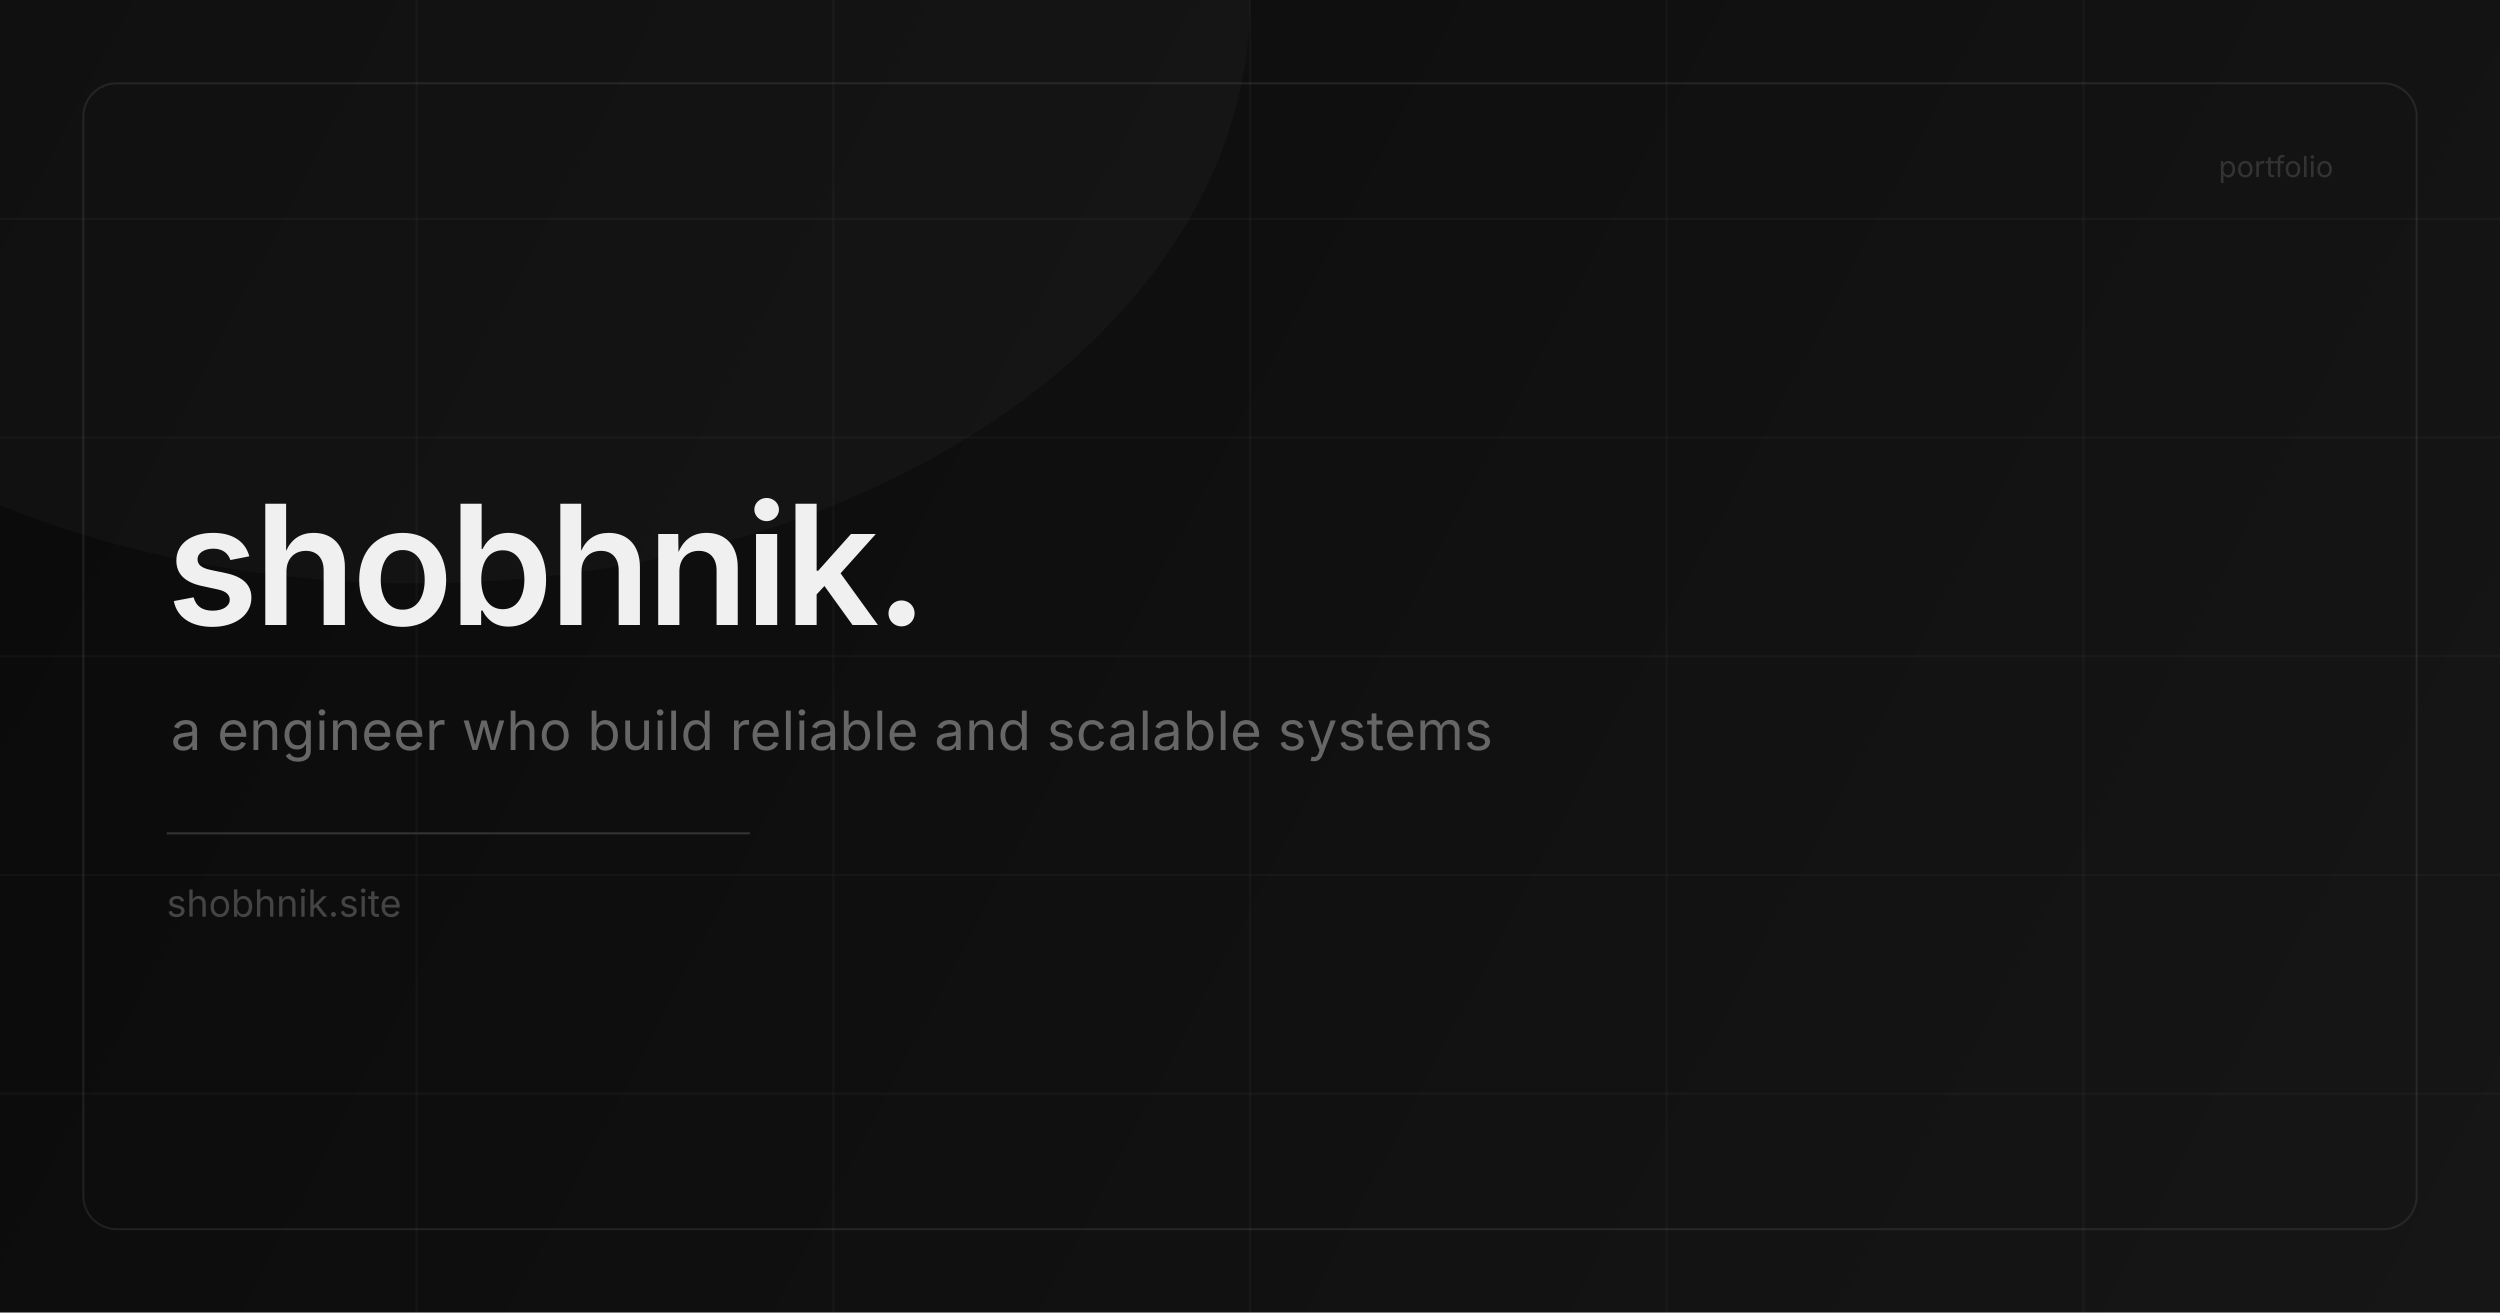
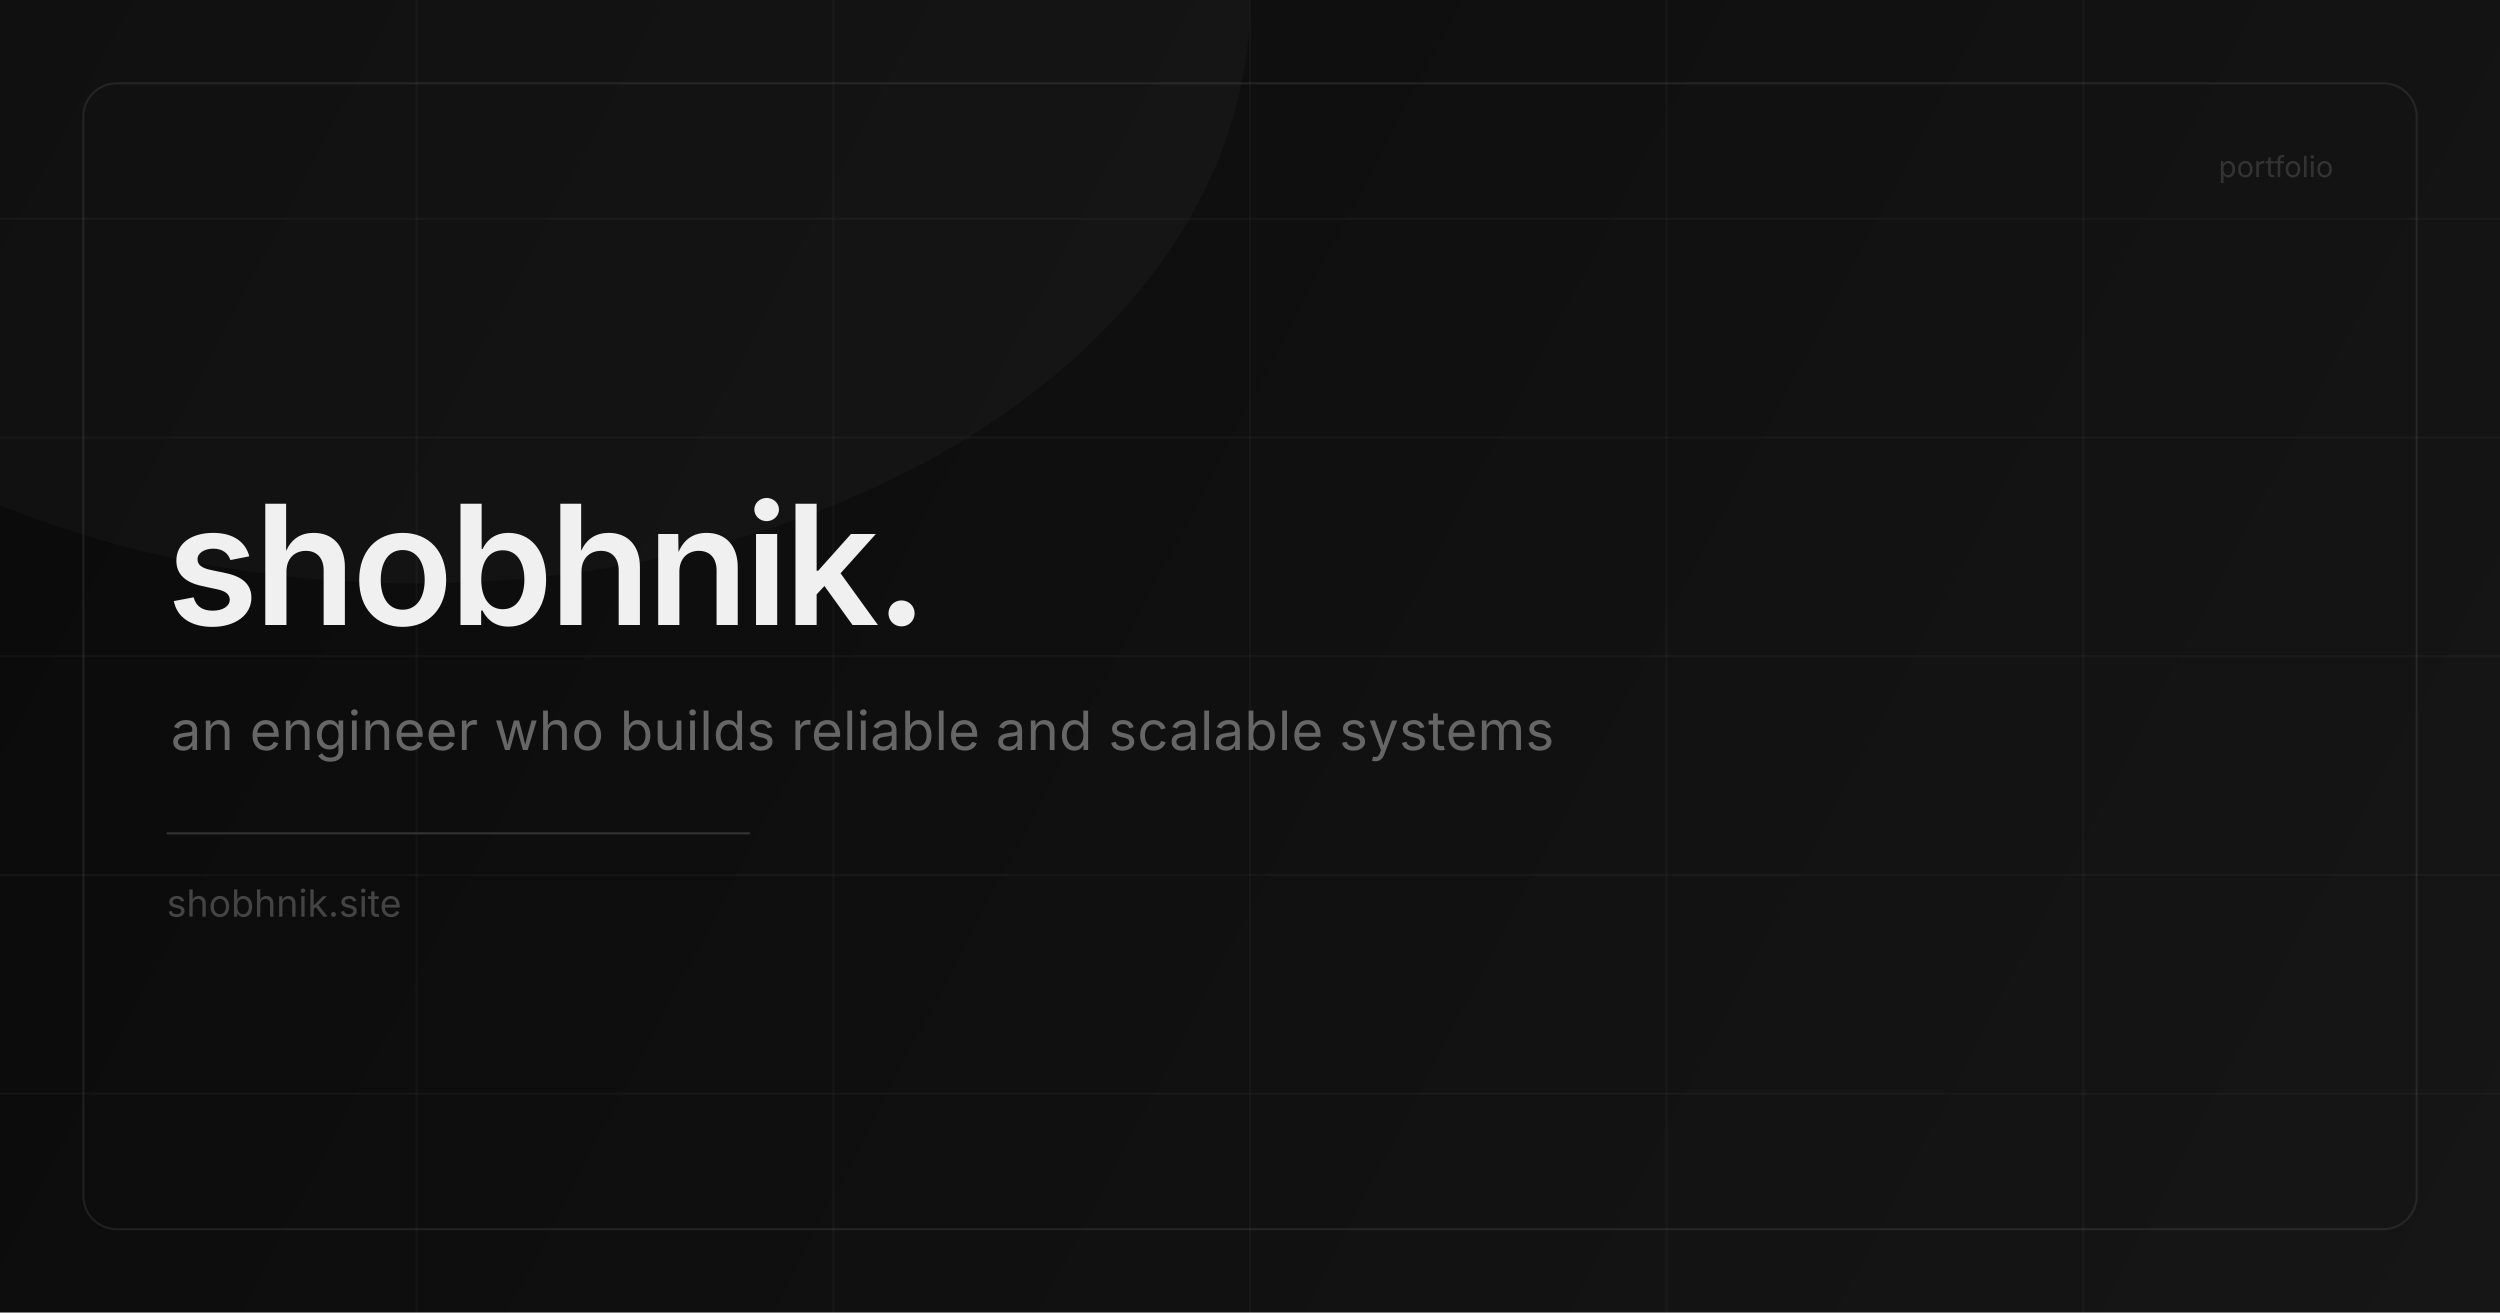
<svg xmlns="http://www.w3.org/2000/svg" width="1200" height="630" viewBox="0 0 1200 630">
  <defs>
    <linearGradient id="bg" x1="0" y1="0" x2="1200" y2="630" gradientUnits="userSpaceOnUse">
      <stop offset="0%" stop-color="#0a0a0a" />
      <stop offset="100%" stop-color="#161616" />
    </linearGradient>
    <linearGradient id="glow" x1="0" y1="0" x2="0" y2="1" gradientUnits="objectBoundingBox">
      <stop offset="0%" stop-color="#ffffff" stop-opacity="0.04" />
      <stop offset="100%" stop-color="#ffffff" stop-opacity="0" />
    </linearGradient>
  </defs>
  <rect width="1200" height="630" fill="url(#bg)" />
  <g stroke="#ffffff" stroke-opacity="0.03" stroke-width="1">
    <line x1="0" y1="105" x2="1200" y2="105" />
    <line x1="0" y1="210" x2="1200" y2="210" />
    <line x1="0" y1="315" x2="1200" y2="315" />
    <line x1="0" y1="420" x2="1200" y2="420" />
    <line x1="0" y1="525" x2="1200" y2="525" />
    <line x1="200" y1="0" x2="200" y2="630" />
    <line x1="400" y1="0" x2="400" y2="630" />
    <line x1="600" y1="0" x2="600" y2="630" />
    <line x1="800" y1="0" x2="800" y2="630" />
    <line x1="1000" y1="0" x2="1000" y2="630" />
  </g>
  <ellipse cx="200" cy="0" rx="400" ry="280" fill="#ffffff" fill-opacity="0.025" />
  <rect x="40" y="40" width="1120" height="550" rx="16" fill="none" stroke="#ffffff" stroke-opacity="0.08" stroke-width="1" />
  <text x="80" y="300" font-family="-apple-system, BlinkMacSystemFont, 'Segoe UI', sans-serif" font-size="80" font-weight="600" fill="#f0f0f0" letter-spacing="-2">shobhnik.</text>
-   <text x="82" y="360" font-family="-apple-system, BlinkMacSystemFont, 'Segoe UI', sans-serif" font-size="26" font-weight="400" fill="#666666" letter-spacing="0.2">a engineer who build reliable and scalable systems</text>
+   <text x="82" y="360" font-family="-apple-system, BlinkMacSystemFont, 'Segoe UI', sans-serif" font-size="26" font-weight="400" fill="#666666" letter-spacing="0.2">an engineer who builds reliable and scalable systems</text>
  <line x1="80" y1="400" x2="360" y2="400" stroke="#333333" stroke-width="1" />
  <text x="80" y="440" font-family="-apple-system, BlinkMacSystemFont, 'Segoe UI', sans-serif" font-size="18" font-weight="400" fill="#444444">shobhnik.site</text>
  <text x="1120" y="85" font-family="-apple-system, BlinkMacSystemFont, 'Segoe UI', sans-serif" font-size="14" font-weight="400" fill="#333333" text-anchor="end">portfolio</text>
</svg>
